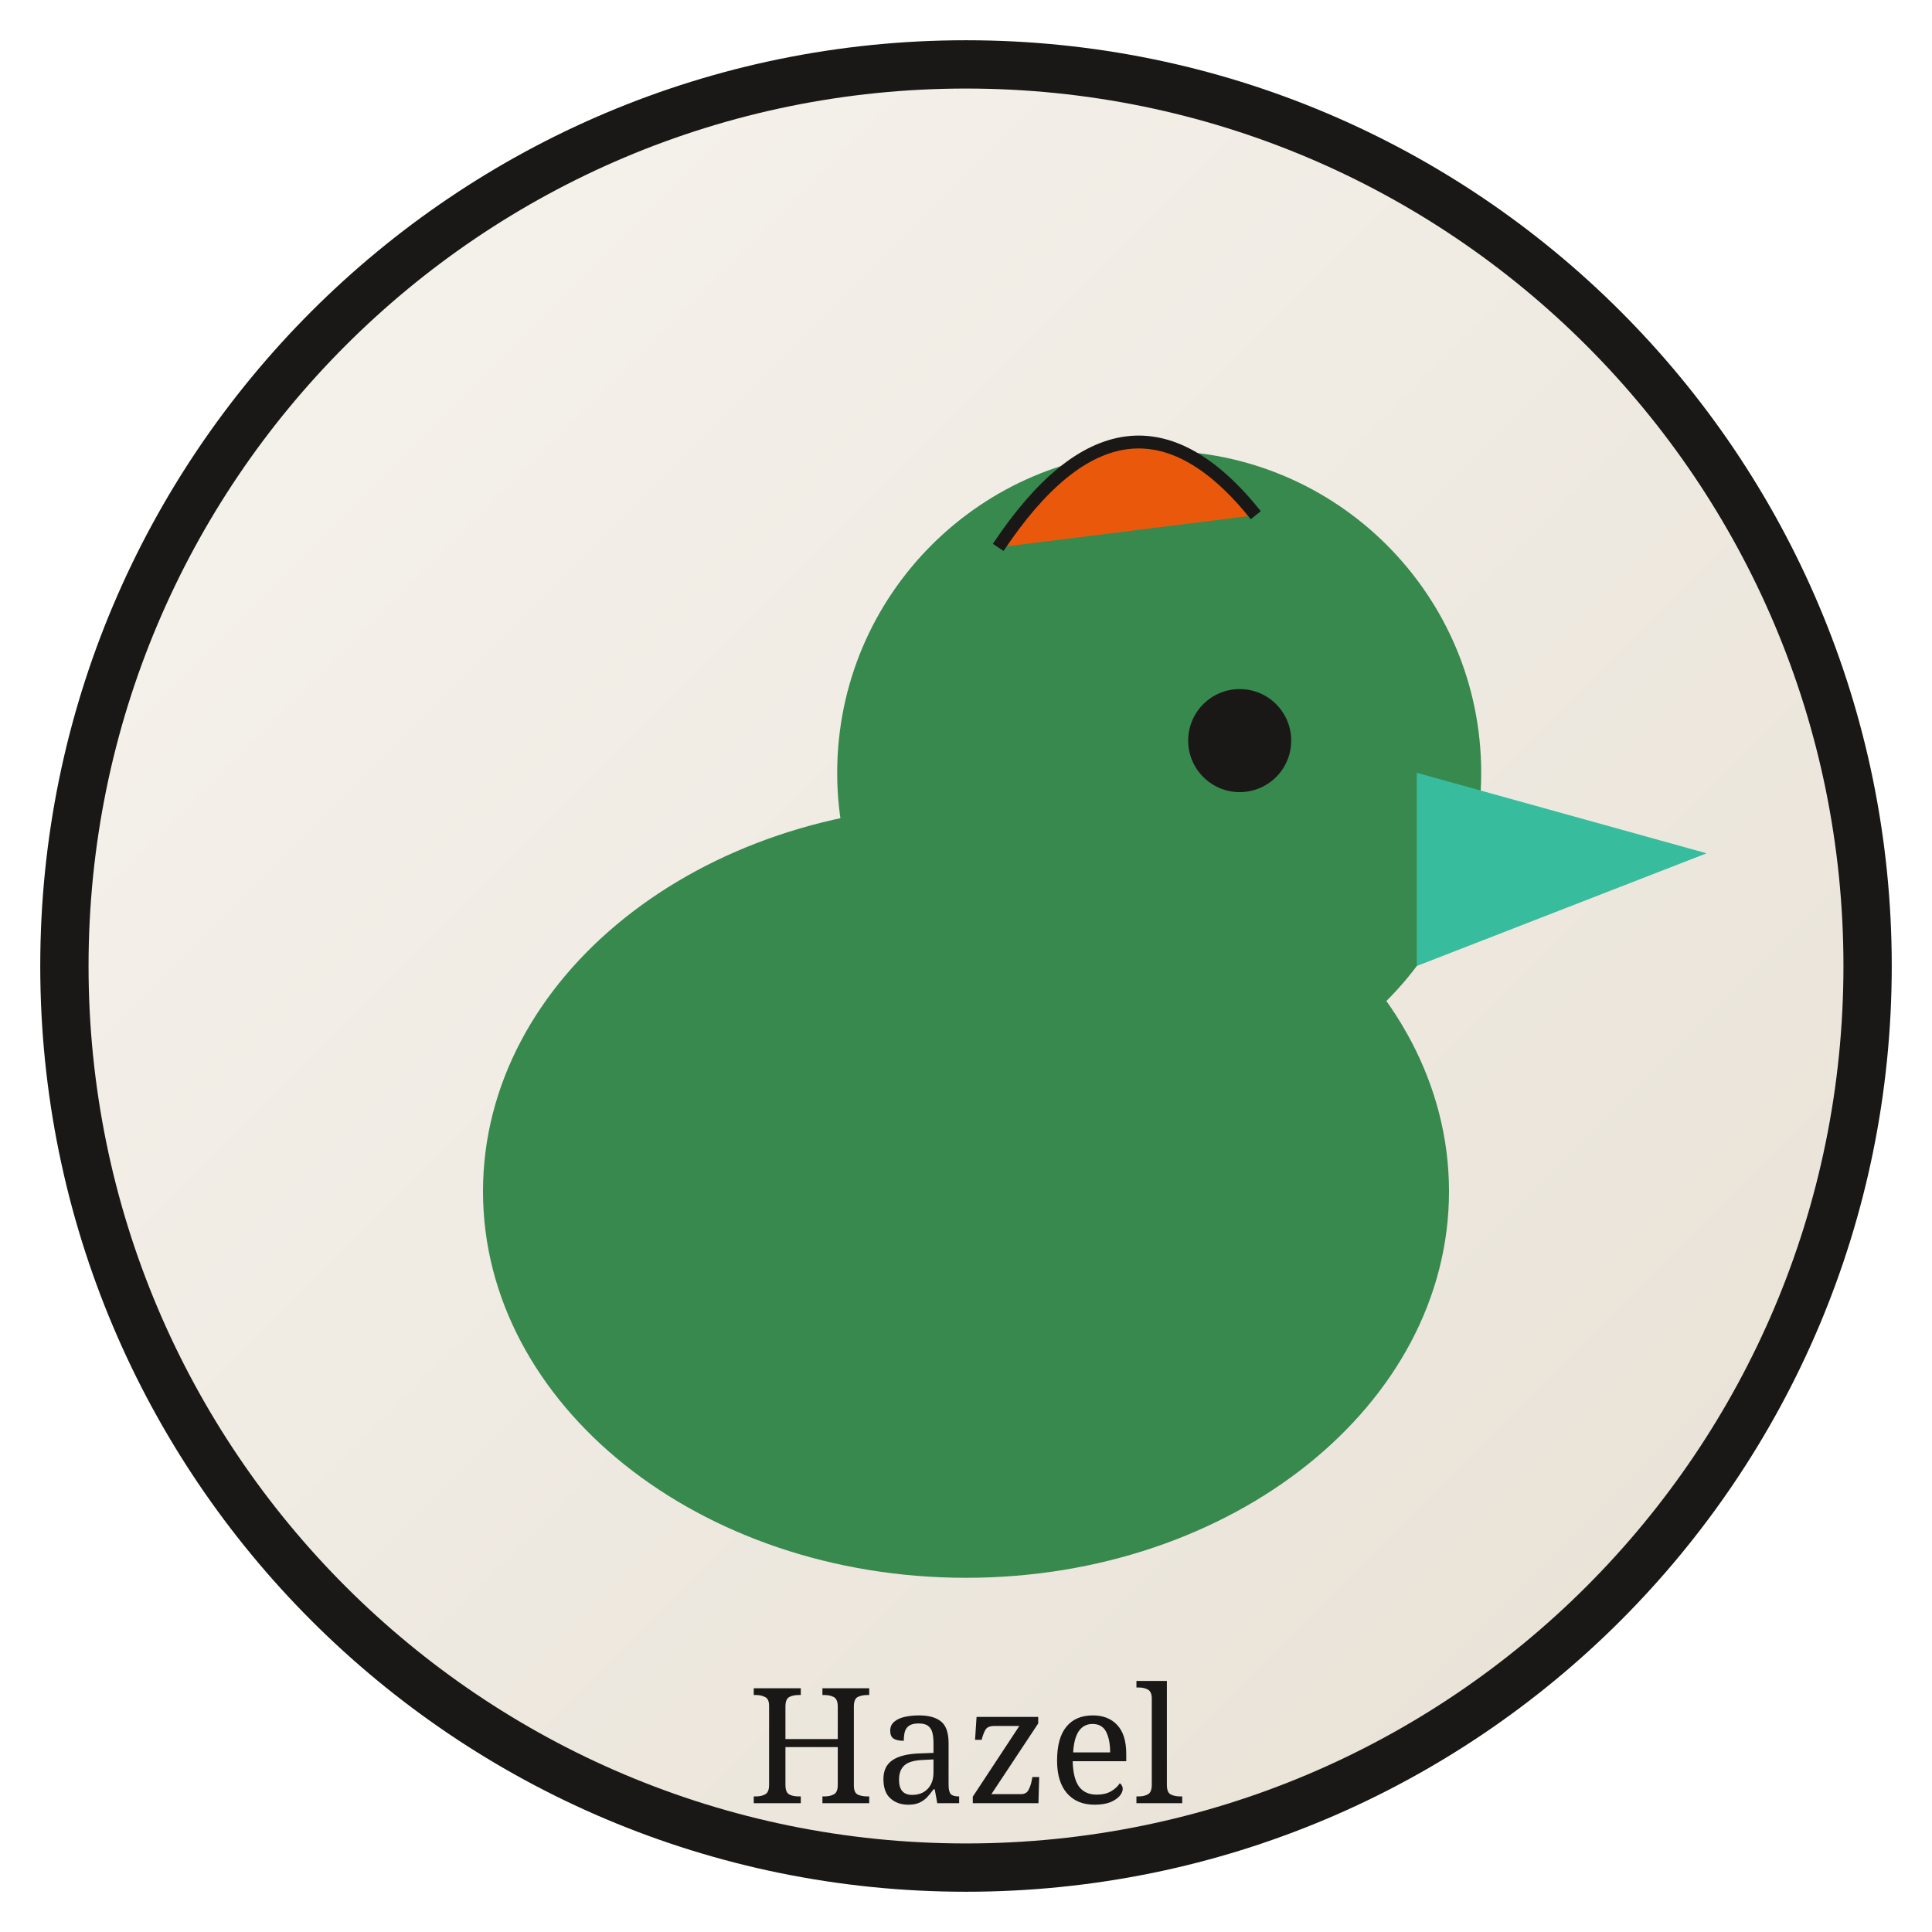
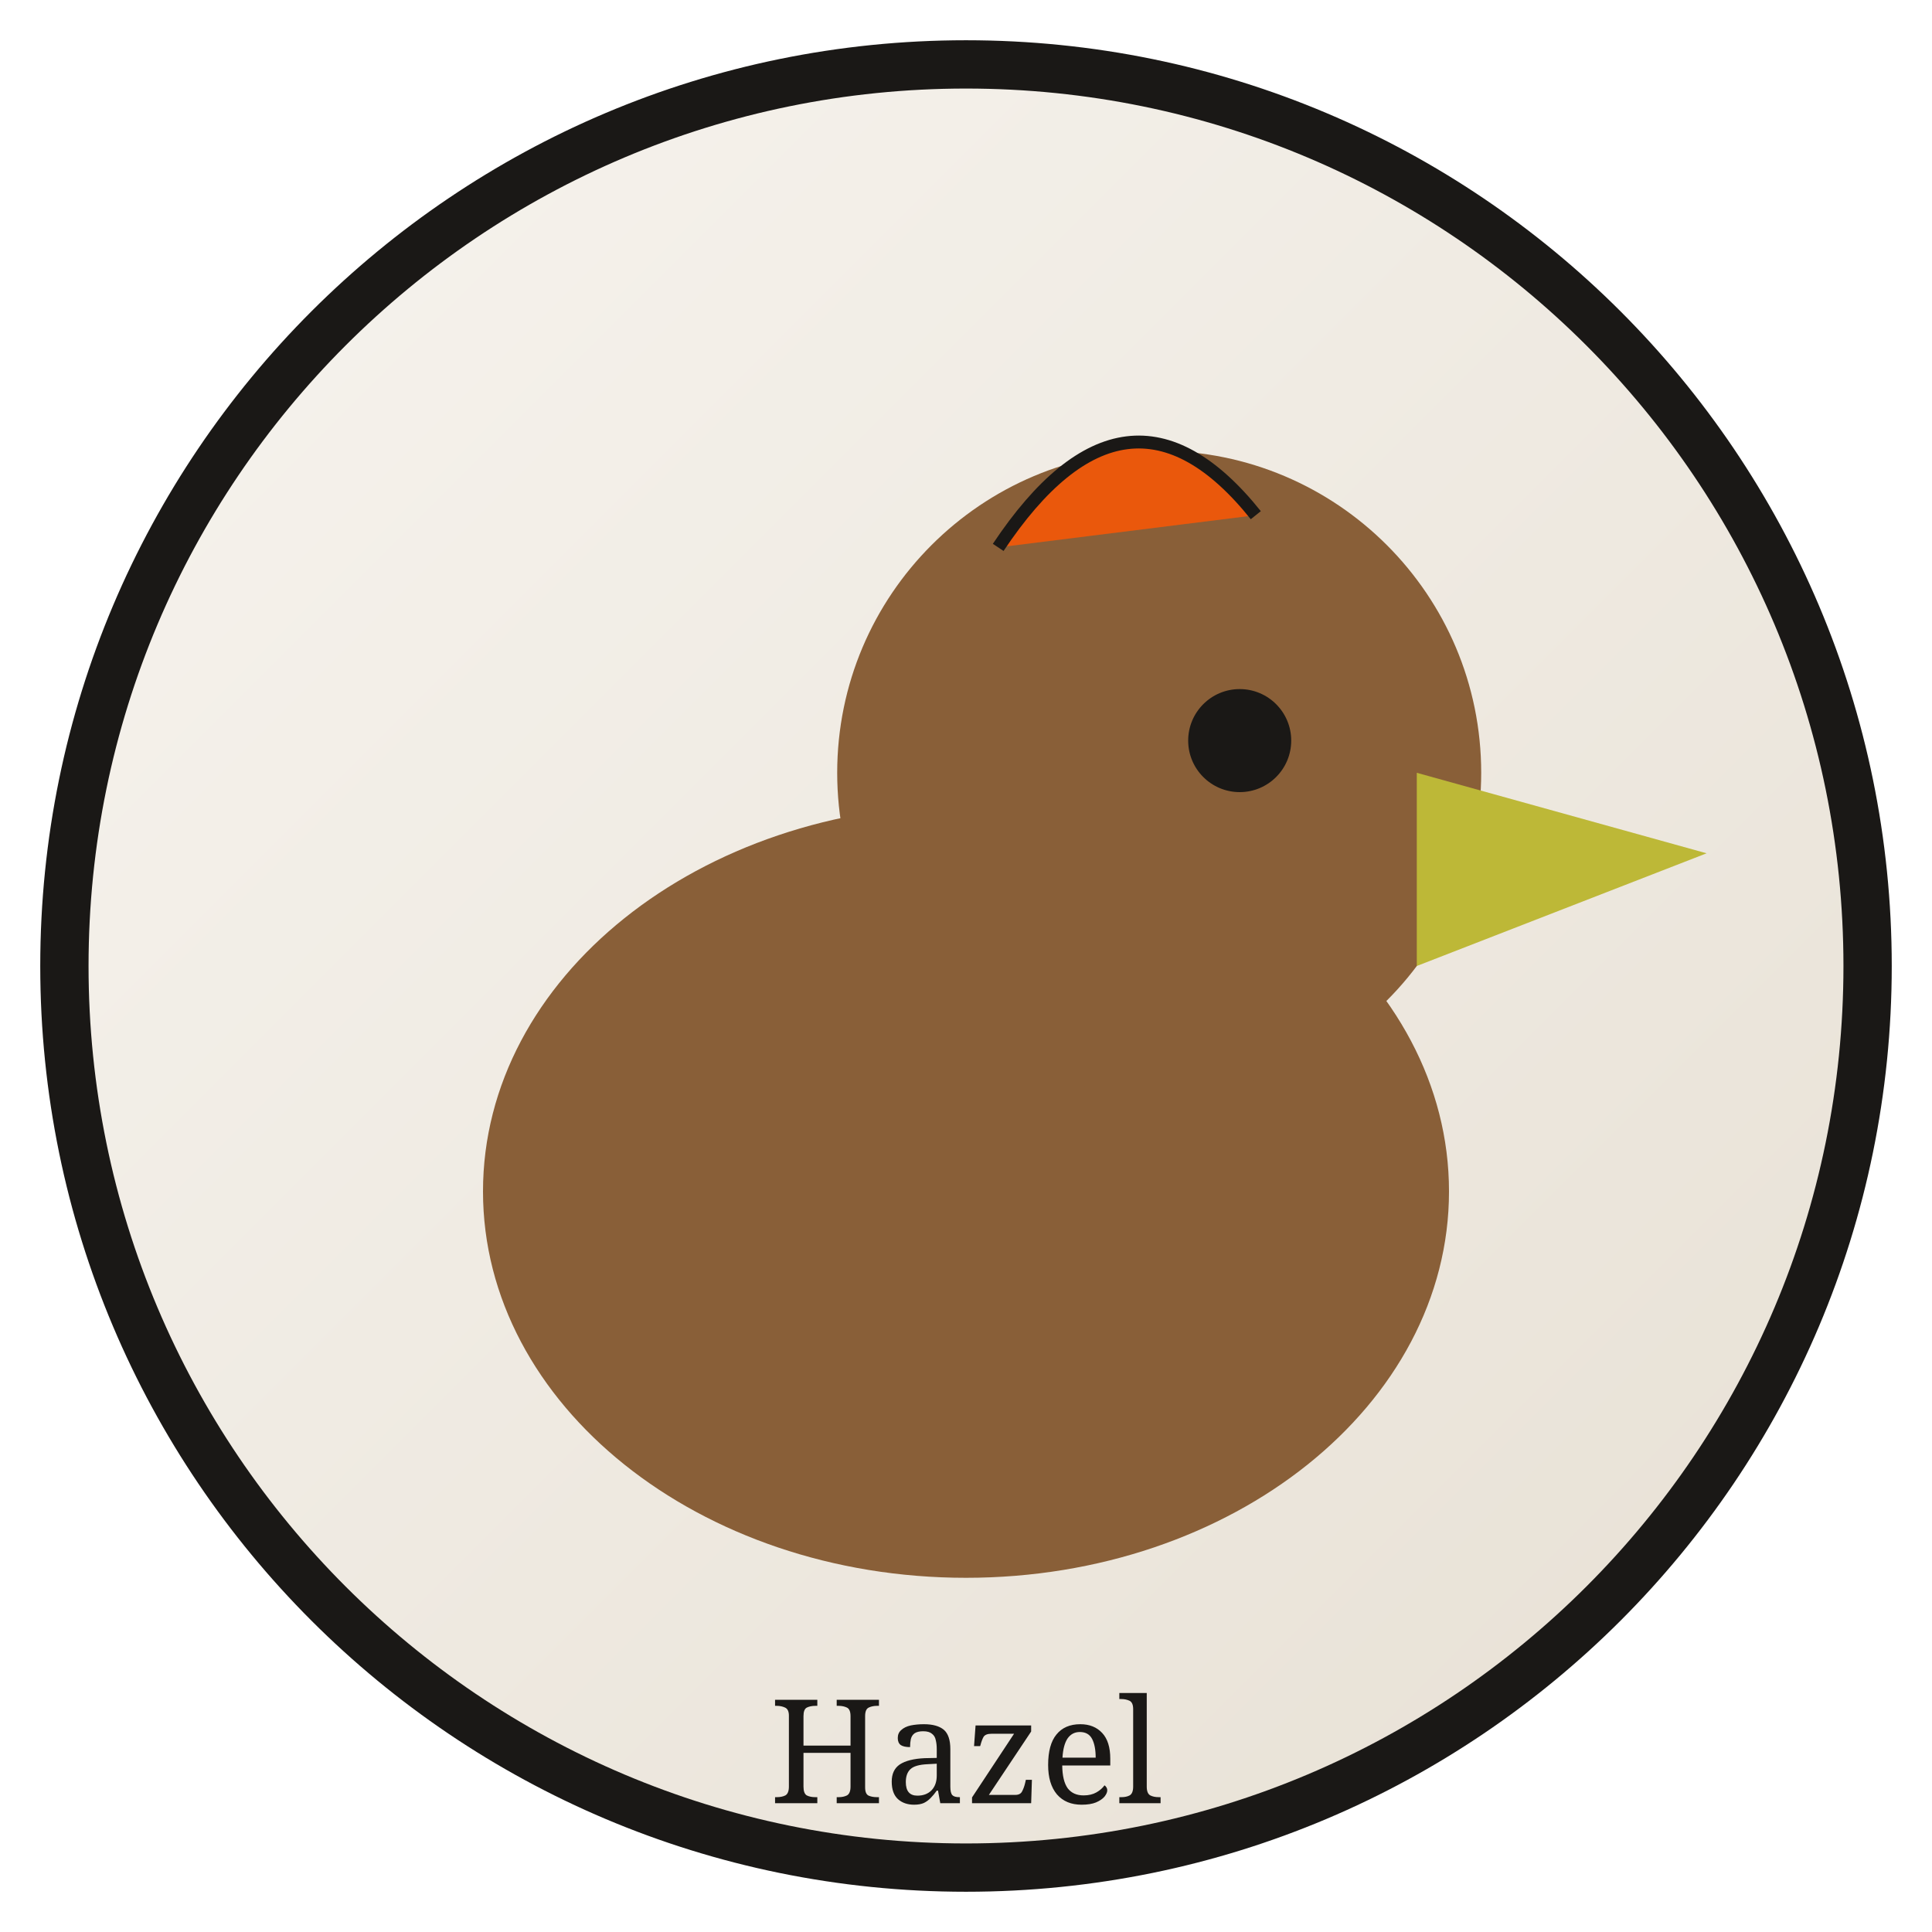
<svg xmlns="http://www.w3.org/2000/svg" viewBox="0 0 120 120" role="img" aria-label="Hazel">
  <defs>
    <linearGradient id="bg-hazel" x1="0" y1="0" x2="1" y2="1">
      <stop offset="0%" stop-color="#f7f4ef" />
      <stop offset="100%" stop-color="#e7e0d4" />
    </linearGradient>
  </defs>
  <circle cx="60" cy="60" r="56" fill="url(#bg-hazel)" stroke="#1a1816" stroke-width="3" />
-   <ellipse cx="60" cy="74" rx="30" ry="24" fill="#38894e" />
-   <circle cx="72" cy="48" r="20" fill="#38894e" />
-   <polygon points="88,48 106,53 88,60" fill="#37bd9d" />
+   <ellipse cx="60" cy="74" rx="30" ry="24" fill="#895f38" />
+   <circle cx="72" cy="48" r="20" fill="#895f38" />
+   <polygon points="88,48 106,53 88,60" fill="#bdb837" />
  <circle cx="77" cy="46" r="3.2" fill="#1a1816" />
  <path d="M62 34 Q70 22 78 32" fill="#ea580c" stroke="#1a1816" stroke-width="0.8" />
-   <text x="60" y="112" text-anchor="middle" font-family="Georgia,serif" font-size="10" fill="#1a1816">Hazel</text>
+   <text x="60" y="112" text-anchor="middle" font-family="Georgia,serif" font-size="9" fill="#1a1816">Hazel</text>
</svg>
